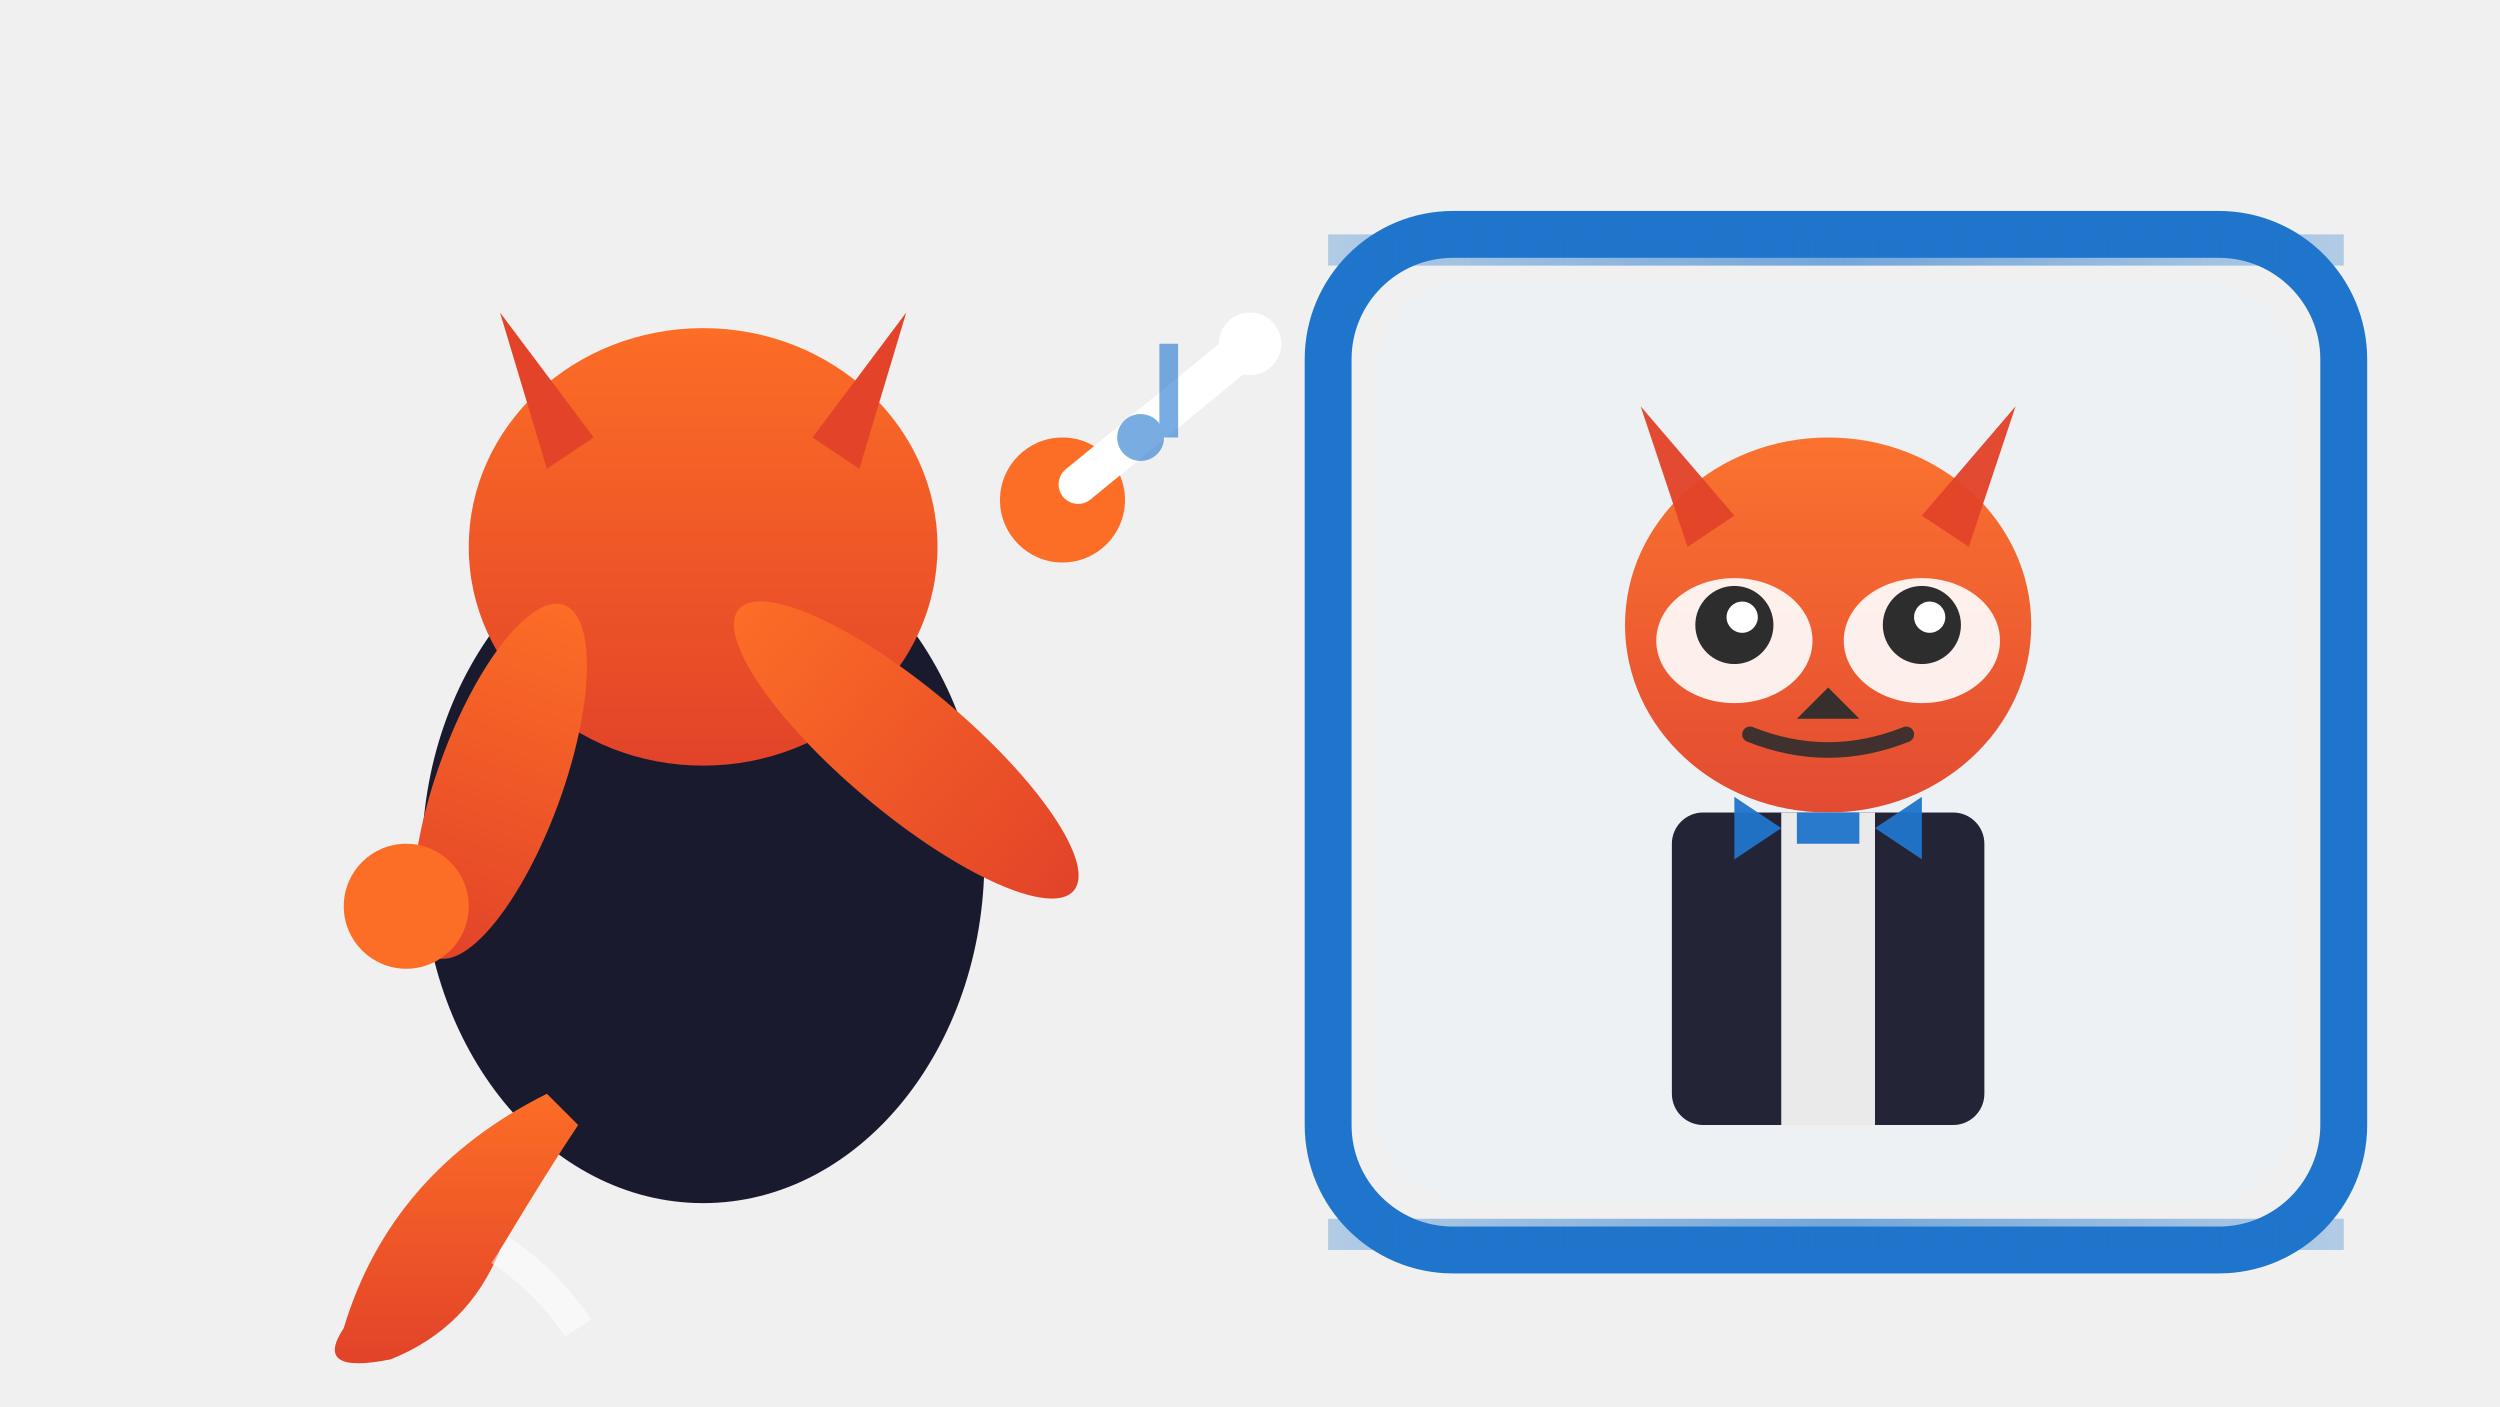
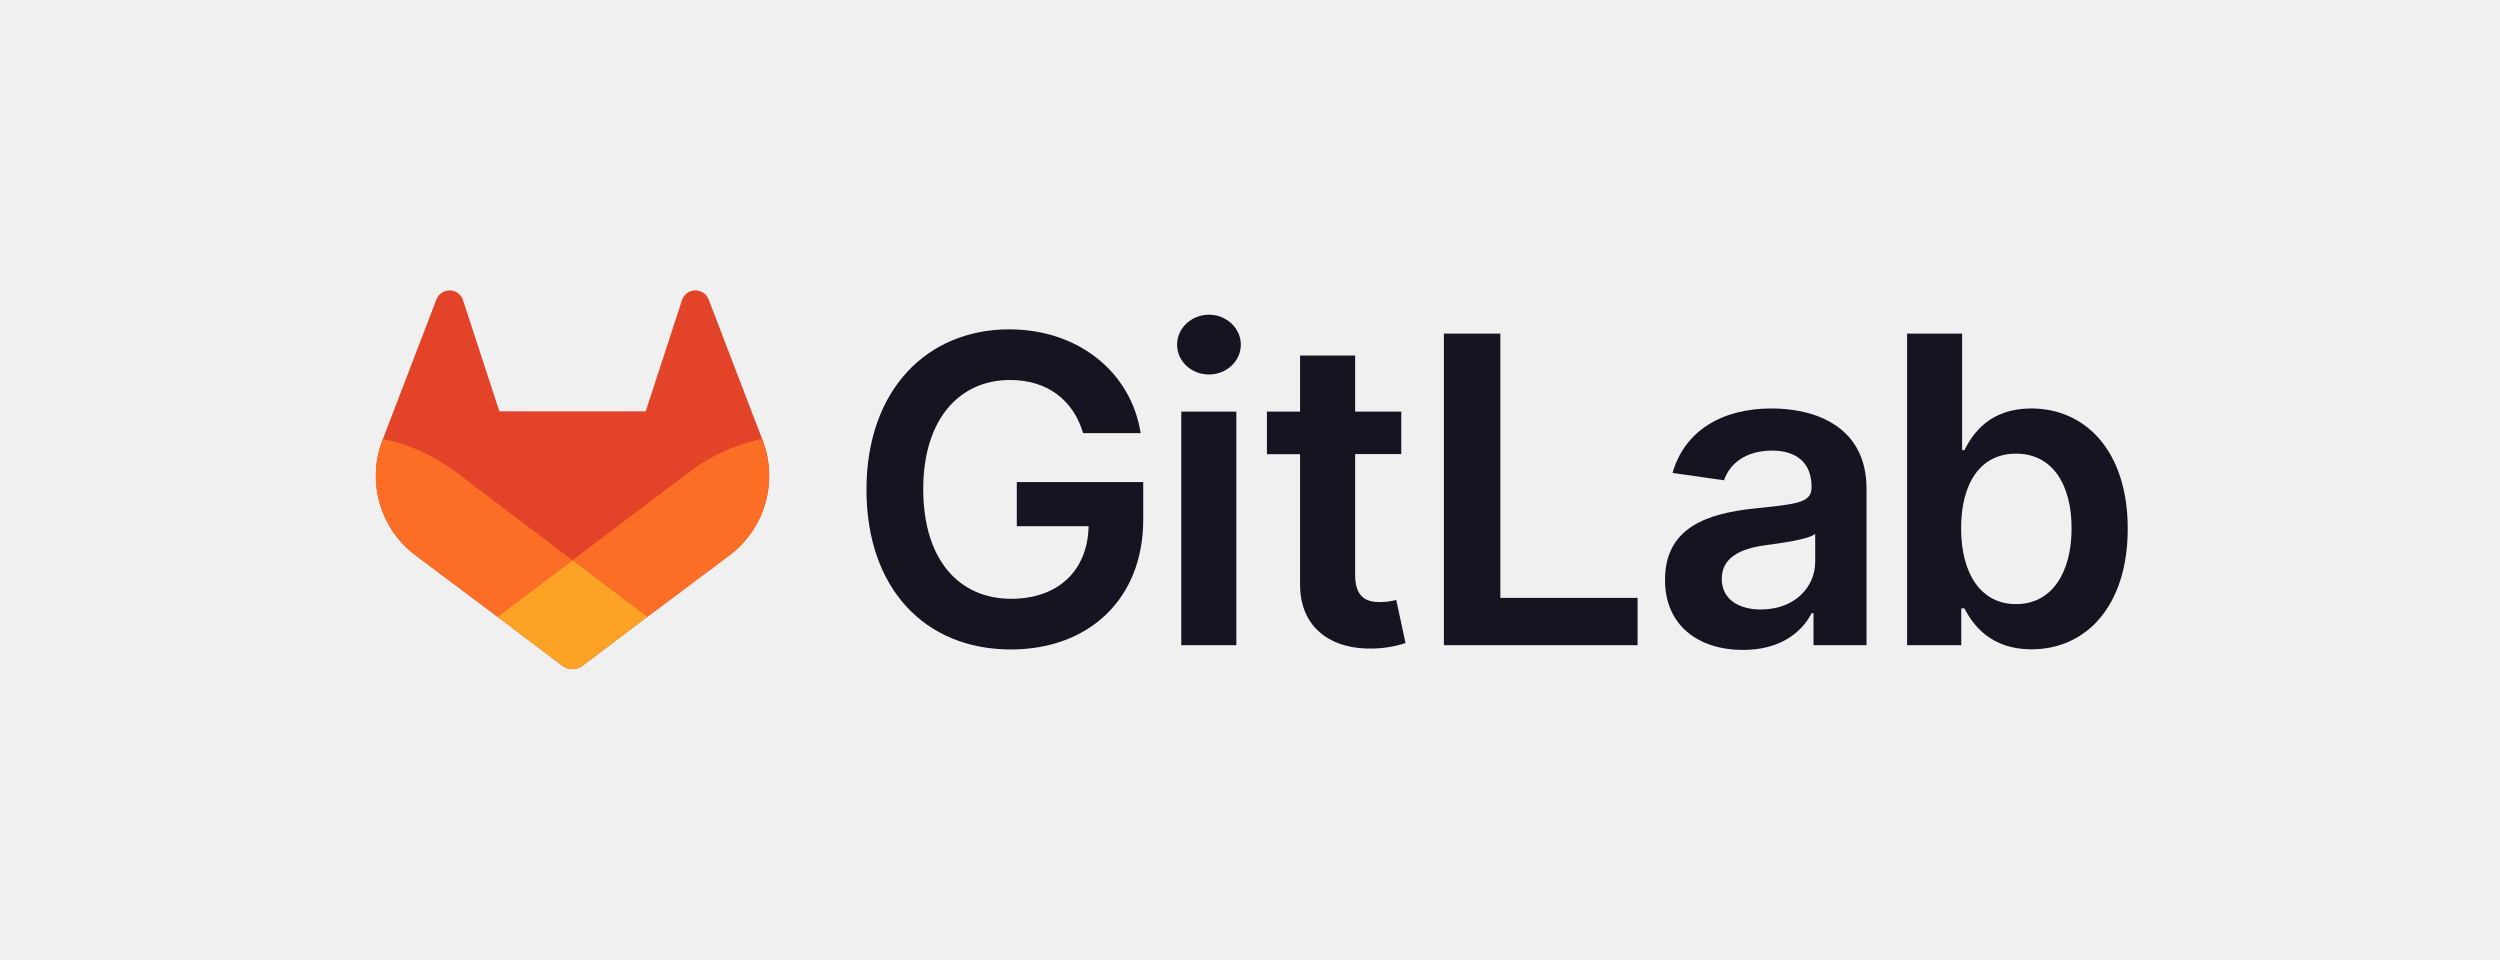
- <svg xmlns="http://www.w3.org/2000/svg" viewBox="0 0 160 90" width="160" height="90">
+ <svg xmlns="http://www.w3.org/2000/svg" viewBox="0 0 990 380">
  <defs>
-     <linearGradient id="foxOrange" x1="0%" y1="0%" x2="0%" y2="100%">
-       <stop offset="0%" style="stop-color:#fc6d26" />
-       <stop offset="100%" style="stop-color:#e24329" />
-     </linearGradient>
-     <linearGradient id="mirrorGlow" x1="0%" y1="0%" x2="100%" y2="0%">
-       <stop offset="0%" style="stop-color:#1f75cb;stop-opacity:0.3" />
-       <stop offset="50%" style="stop-color:#1f75cb;stop-opacity:0.6" />
-       <stop offset="100%" style="stop-color:#1f75cb;stop-opacity:0.3" />
-     </linearGradient>
+     <style>.cls-1{fill:#171321;}.cls-2{fill:#e24329;}.cls-3{fill:#fc6d26;}.cls-4{fill:#fca326;}</style>
  </defs>
-   <g id="logo">
-     <g id="mirror">
-       <rect x="85" y="15" width="65" height="65" rx="8" fill="none" stroke="#1f75cb" stroke-width="3" />
-       <rect x="88" y="18" width="59" height="59" rx="6" fill="#e8f4ff" opacity="0.3" />
-       <rect x="85" y="15" width="65" height="2" fill="url(#mirrorGlow)" />
-       <rect x="85" y="78" width="65" height="2" fill="url(#mirrorGlow)" />
-     </g>
-     <g id="fox-back">
-       <ellipse cx="45" cy="55" rx="18" ry="22" fill="#1a1a2e" />
-       <path d="M 35 70 Q 25 75 22 85 Q 20 88 25 87 Q 30 85 32 80 Q 35 75 37 72" fill="url(#foxOrange)" />
-       <path d="M 32 80 Q 35 82 37 85" stroke="white" stroke-width="2" fill="none" opacity="0.5" />
-       <ellipse cx="45" cy="35" rx="15" ry="14" fill="url(#foxOrange)" />
-       <path d="M 35 30 L 32 20 L 38 28 Z" fill="#e24329" />
-       <path d="M 55 30 L 58 20 L 52 28 Z" fill="#e24329" />
-       <ellipse cx="58" cy="48" rx="4" ry="14" fill="url(#foxOrange)" transform="rotate(-50 58 48)" />
-       <circle cx="68" cy="32" r="4" fill="#fc6d26" />
-       <line x1="69" y1="31" x2="80" y2="22" stroke="white" stroke-width="2.5" stroke-linecap="round" />
-       <circle cx="80" cy="22" r="2" fill="white" />
-       <ellipse cx="32" cy="50" rx="4" ry="12" fill="url(#foxOrange)" transform="rotate(20 32 50)" />
-       <circle cx="26" cy="58" r="4" fill="#fc6d26" />
-     </g>
-     <g id="fox-reflection">
-       <ellipse cx="117" cy="40" rx="13" ry="12" fill="url(#foxOrange)" opacity="0.95" />
-       <path d="M 108 35 L 105 26 L 111 33 Z" fill="#e24329" opacity="0.95" />
-       <path d="M 126 35 L 129 26 L 123 33 Z" fill="#e24329" opacity="0.95" />
-       <ellipse cx="111" cy="41" rx="5" ry="4" fill="white" opacity="0.9" />
-       <ellipse cx="123" cy="41" rx="5" ry="4" fill="white" opacity="0.9" />
-       <circle cx="111" cy="40" r="2.5" fill="#2d2d2d" />
-       <circle cx="111.5" cy="39.5" r="1" fill="white" />
-       <circle cx="123" cy="40" r="2.5" fill="#2d2d2d" />
-       <circle cx="123.5" cy="39.5" r="1" fill="white" />
-       <path d="M 117 44 L 115 46 L 119 46 Z" fill="#2d2d2d" opacity="0.95" />
-       <path d="M 112 47 Q 117 49 122 47" stroke="#2d2d2d" stroke-width="1" fill="none" opacity="0.9" stroke-linecap="round" />
-       <rect x="107" y="52" width="20" height="20" rx="2" fill="#1a1a2e" opacity="0.95" />
-       <rect x="114" y="52" width="6" height="20" fill="white" opacity="0.9" />
-       <path d="M 111 51 L 114 53 L 111 55 Z" fill="#1f75cb" opacity="0.95" />
-       <path d="M 123 51 L 120 53 L 123 55 Z" fill="#1f75cb" opacity="0.95" />
-       <rect x="115" y="52" width="4" height="2" fill="#1f75cb" opacity="0.95" />
-     </g>
-     <g opacity="0.6">
-       <circle cx="73" cy="28" r="1.5" fill="#1f75cb" />
-       <rect x="74.2" y="22" width="1.2" height="6" fill="#1f75cb" />
-     </g>
+   <g id="LOGO">
+     <path class="cls-1" d="M428.92,171.51H451.7c-3.8-24.22-24.77-41.09-52.06-41.09-32.29,0-56.52,23.74-56.52,63.5,0,39.05,23.14,63.27,57.18,63.27,30.55,0,52.42-19.65,52.42-51.46V190.91H402.65v17.47h28.44c-.36,17.6-12.11,28.74-30.67,28.74-20.66,0-34.82-15.48-34.82-43.44,0-27.78,14.4-43.2,34.34-43.2C414.82,150.48,425,158.43,428.92,171.51Z" />
+     <path class="cls-1" d="M467.78,255.5h21.81V163H467.78Zm11-107.2c6.93,0,12.59-5.31,12.59-11.81s-5.66-11.87-12.59-11.87-12.65,5.3-12.65,11.87S471.75,148.3,478.74,148.3Z" />
+     <path class="cls-1" d="M554.9,163H536.64V140.78H514.83V163H501.7v16.87h13.13v51.46c-.12,17.41,12.54,26,28.92,25.49a44.29,44.29,0,0,0,12.84-2.17l-3.68-17.06a26.57,26.57,0,0,1-6.38.85c-5.49,0-9.89-1.93-9.89-10.73V179.82H554.9Z" />
+     <path class="cls-1" d="M571.78,255.5h76.7V236.76H594.14V132.1H571.78Z" />
+     <path class="cls-1" d="M690.26,257.37c14.52,0,23.19-6.81,27.17-14.58h.72V255.5h21V193.56c0-24.46-19.94-31.81-37.6-31.81-19.46,0-34.4,8.67-39.22,25.54l20.37,2.9c2.16-6.33,8.31-11.75,19-11.75,10.13,0,15.67,5.18,15.67,14.28v.36c0,6.26-6.57,6.57-22.9,8.31-17.95,1.93-35.12,7.29-35.12,28.14C659.29,247.73,672.6,257.37,690.26,257.37Zm7.17-16c-9.1,0-15.61-4.16-15.61-12.17,0-8.38,7.29-11.87,17-13.26,5.73-.78,17.18-2.23,20-4.51v10.9C718.88,232.6,710.56,241.34,697.43,241.34Z" />
+     <path class="cls-1" d="M755.21,255.5h21.45V240.92h1.26c3.44,6.75,10.61,16.21,26.52,16.21,21.81,0,38.14-17.3,38.14-47.78,0-30.85-16.81-47.6-38.2-47.6-16.33,0-23.14,9.82-26.46,16.51H777V132.1H755.21Zm21.39-46.27c0-18,7.71-29.59,21.75-29.59,14.52,0,22,12.35,22,29.59s-7.59,30-22,30C784.43,239.23,776.6,227.18,776.6,209.23Z" />
+     <path class="cls-2" d="M302,174.37l-.21-.56-21.2-55.3a5.5,5.5,0,0,0-2.18-2.63,5.6,5.6,0,0,0-8.41,3.2l-14.31,43.81H197.74l-14.31-43.81a5.61,5.61,0,0,0-8.41-3.2,5.5,5.5,0,0,0-2.18,2.63l-21.19,55.31-.22.55a39.36,39.36,0,0,0,13.06,45.49l.08.06.18.14L197,244.23l16,12.09,9.72,7.35a6.57,6.57,0,0,0,7.92,0l9.72-7.35,16-12.09,32.48-24.31.09-.07A39.36,39.36,0,0,0,302,174.37Z" />
+     <path class="cls-3" d="M302,174.37l-.21-.56a71.5,71.5,0,0,0-28.5,12.82l-46.55,35.2,29.64,22.4,32.48-24.31.09-.07A39.36,39.36,0,0,0,302,174.37Z" />
+     <path class="cls-4" d="M197,244.23l16,12.09,9.72,7.35a6.57,6.57,0,0,0,7.92,0l9.72-7.35,16-12.09-29.64-22.4Z" />
+     <path class="cls-3" d="M180.14,186.63a71.44,71.44,0,0,0-28.49-12.81l-.22.55a39.36,39.36,0,0,0,13.06,45.49l.08.06.18.14L197,244.23l29.66-22.4Z" />
  </g>
</svg>
